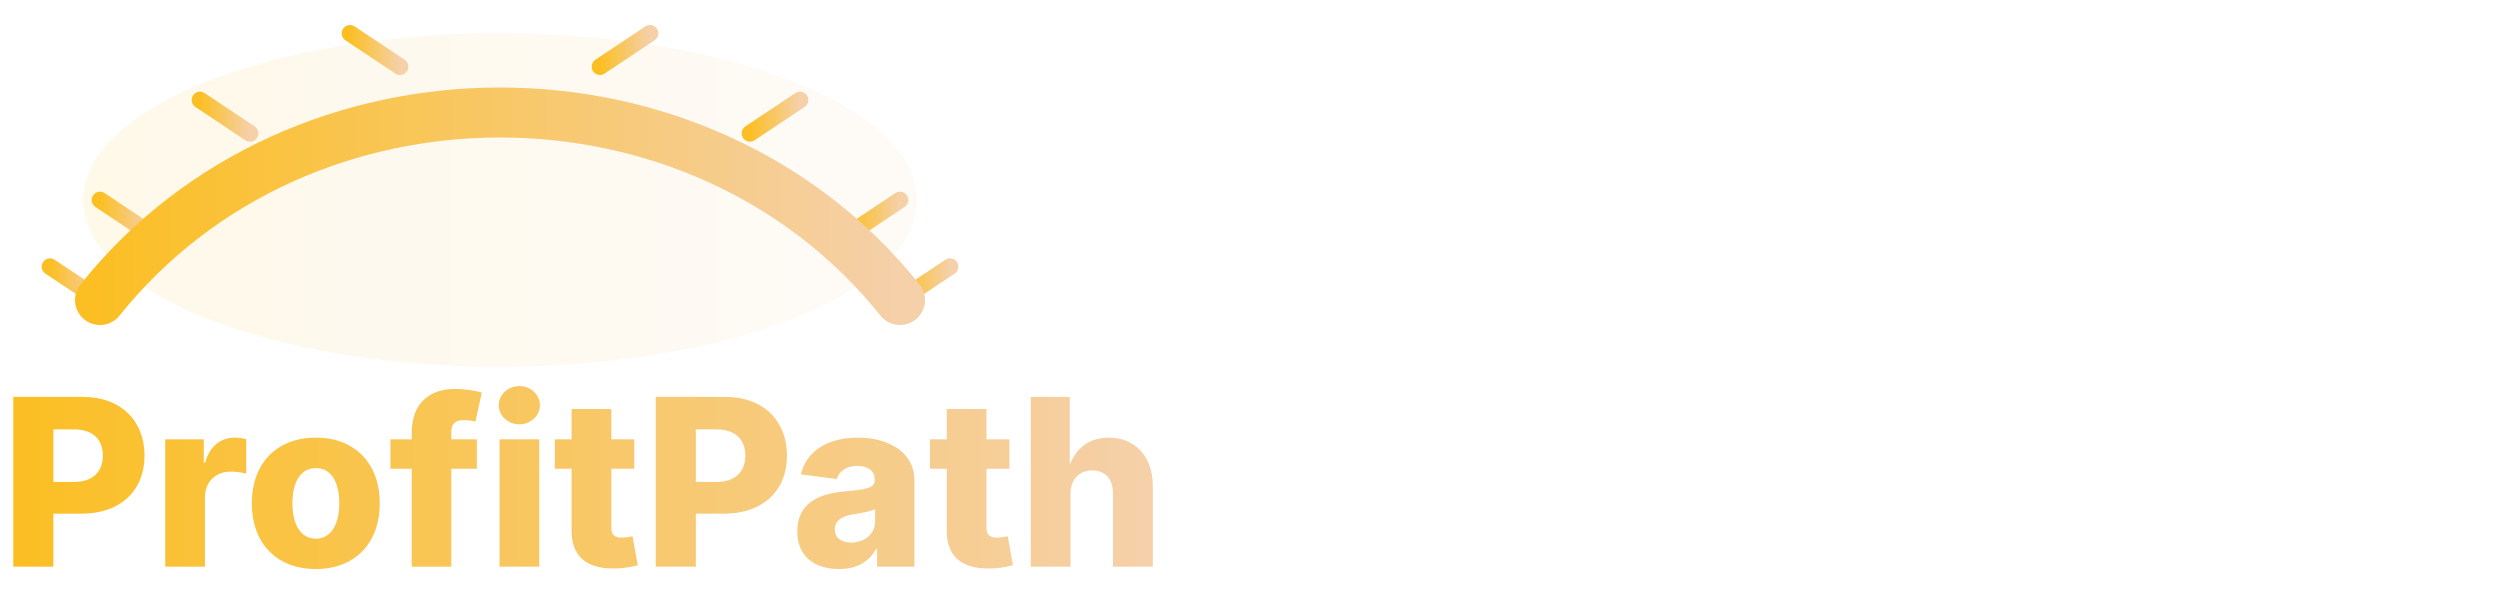
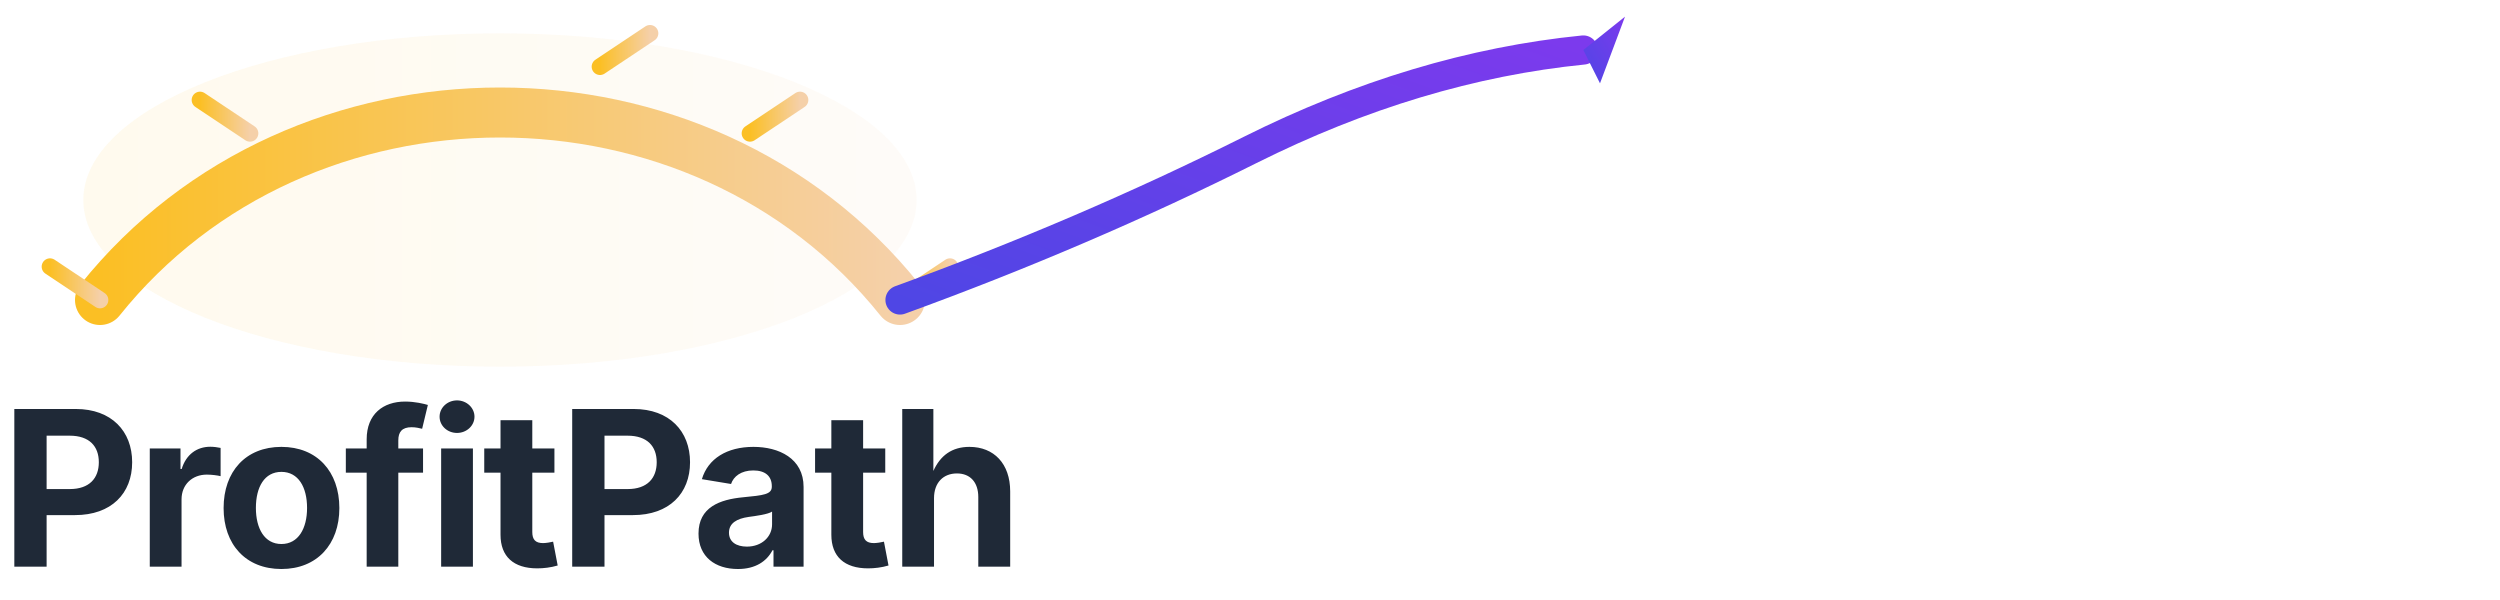
<svg xmlns="http://www.w3.org/2000/svg" viewBox="0 0 300 72" width="300" height="72" aria-hidden="true" focusable="false">
  <defs>
    <linearGradient id="sunGradient" x1="0" x2="1">
      <stop offset="0%" stop-color="#fbbf24" />
      <stop offset="100%" stop-color="#f5d0a9" />
    </linearGradient>
+     <linearGradient id="pathGradient" x1="0" y1="1" x2="1" y2="0">
+       <stop offset="0%" stop-color="#4f46e5" />
+       <stop offset="100%" stop-color="#7c3aed" />
+     </linearGradient>
  </defs>
-   <g transform="translate(0,0)">
-     <ellipse cx="60" cy="24" rx="50" ry="20" fill="url(#sunGradient)" opacity="0.1" />
+   <g>
+     <ellipse cx="60" cy="24" rx="50" ry="20" fill="url(#sunGradient)" opacity="0.08" />
+     <path d="M12 36 C36 6, 84 6, 108 36" fill="none" stroke="url(#sunGradient)" stroke-width="6" stroke-linecap="round" />
    <line x1="12" y1="36" x2="6" y2="32" stroke="url(#sunGradient)" stroke-width="2" stroke-linecap="round" />
-     <line x1="18" y1="28" x2="12" y2="24" stroke="url(#sunGradient)" stroke-width="2" stroke-linecap="round" />
    <line x1="30" y1="16" x2="24" y2="12" stroke="url(#sunGradient)" stroke-width="2" stroke-linecap="round" />
-     <line x1="48" y1="8" x2="42" y2="4" stroke="url(#sunGradient)" stroke-width="2" stroke-linecap="round" />
    <line x1="72" y1="8" x2="78" y2="4" stroke="url(#sunGradient)" stroke-width="2" stroke-linecap="round" />
    <line x1="90" y1="16" x2="96" y2="12" stroke="url(#sunGradient)" stroke-width="2" stroke-linecap="round" />
-     <line x1="102" y1="28" x2="108" y2="24" stroke="url(#sunGradient)" stroke-width="2" stroke-linecap="round" />
    <line x1="108" y1="36" x2="114" y2="32" stroke="url(#sunGradient)" stroke-width="2" stroke-linecap="round" />
-     <path d="M12 36 C36 6, 84 6, 108 36" fill="none" stroke="url(#sunGradient)" stroke-width="6" stroke-linecap="round" />
  </g>
-   <text x="0" y="68" font-family="Inter, system-ui, -apple-system, 'Segoe UI', Roboto, 'Helvetica Neue', Arial" font-weight="800" font-size="28" fill="url(#sunGradient)">ProfitPath</text>
+   <g>
+     <path d="M108 36 Q130 28, 150 18 Q170 8, 190 6" fill="none" stroke="url(#pathGradient)" stroke-width="3.5" stroke-linecap="round" stroke-linejoin="round" />
+     <polygon points="190,6 195,2 192,10" fill="url(#pathGradient)" />
+   </g>
+   <text x="0" y="68" font-family="Inter, system-ui, -apple-system, 'Segoe UI', Roboto, 'Helvetica Neue', Arial" font-weight="700" font-size="26" fill="#1f2937" letter-spacing="-0.5">ProfitPath</text>
</svg>
